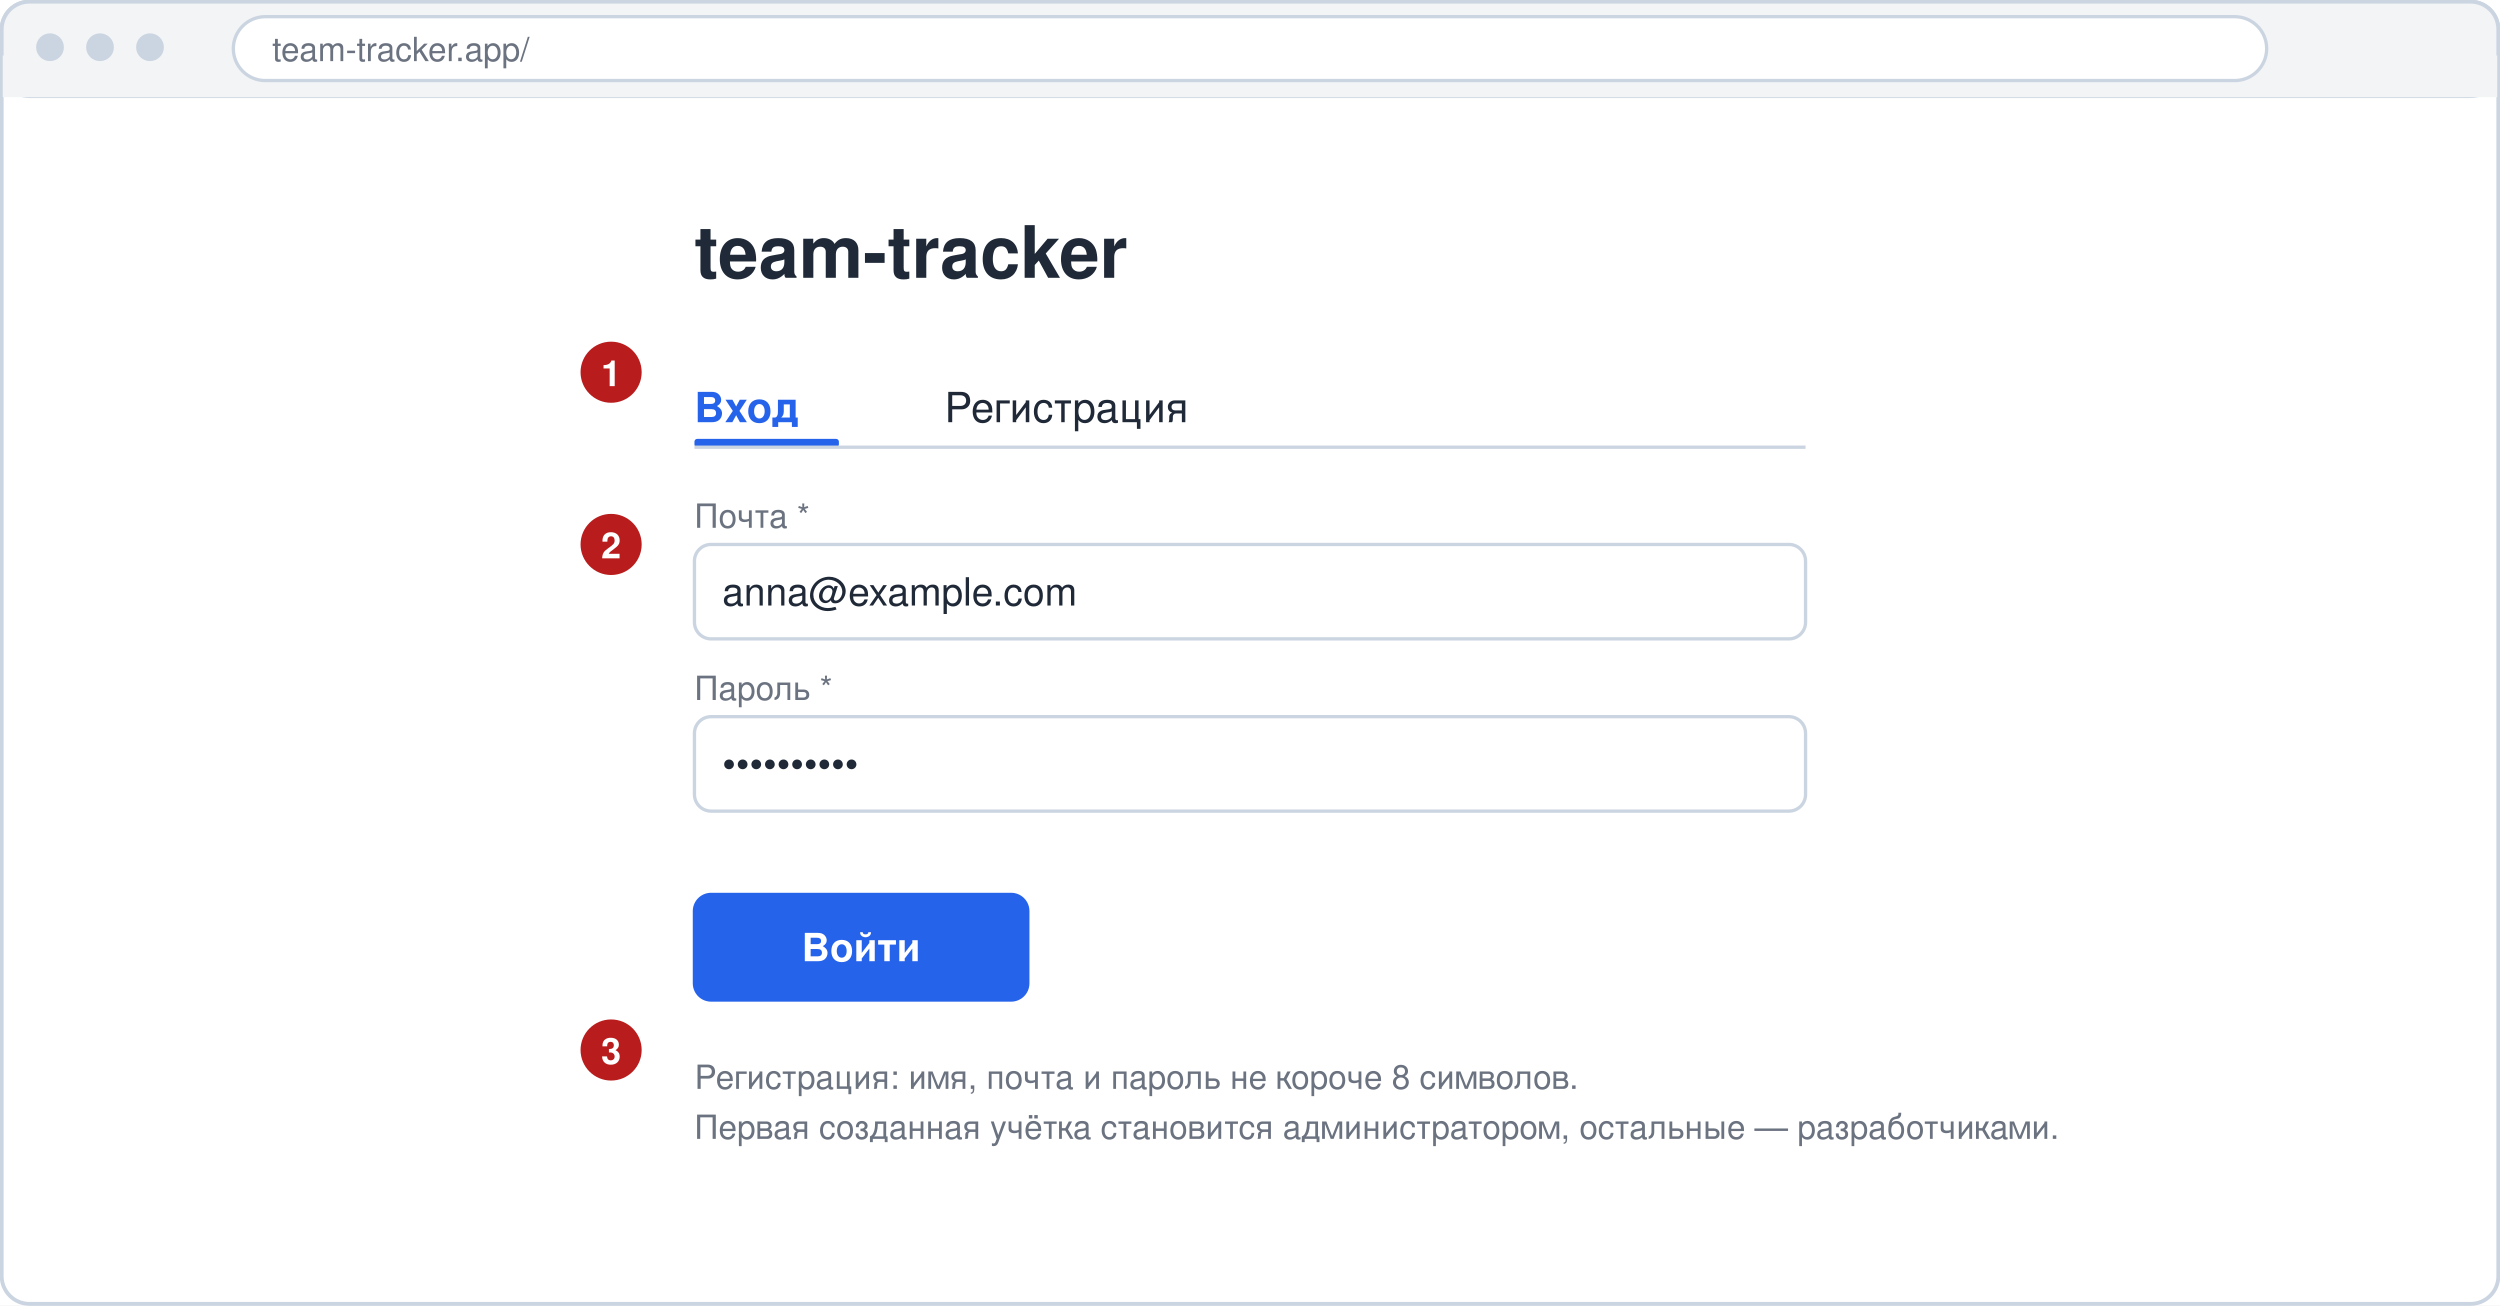
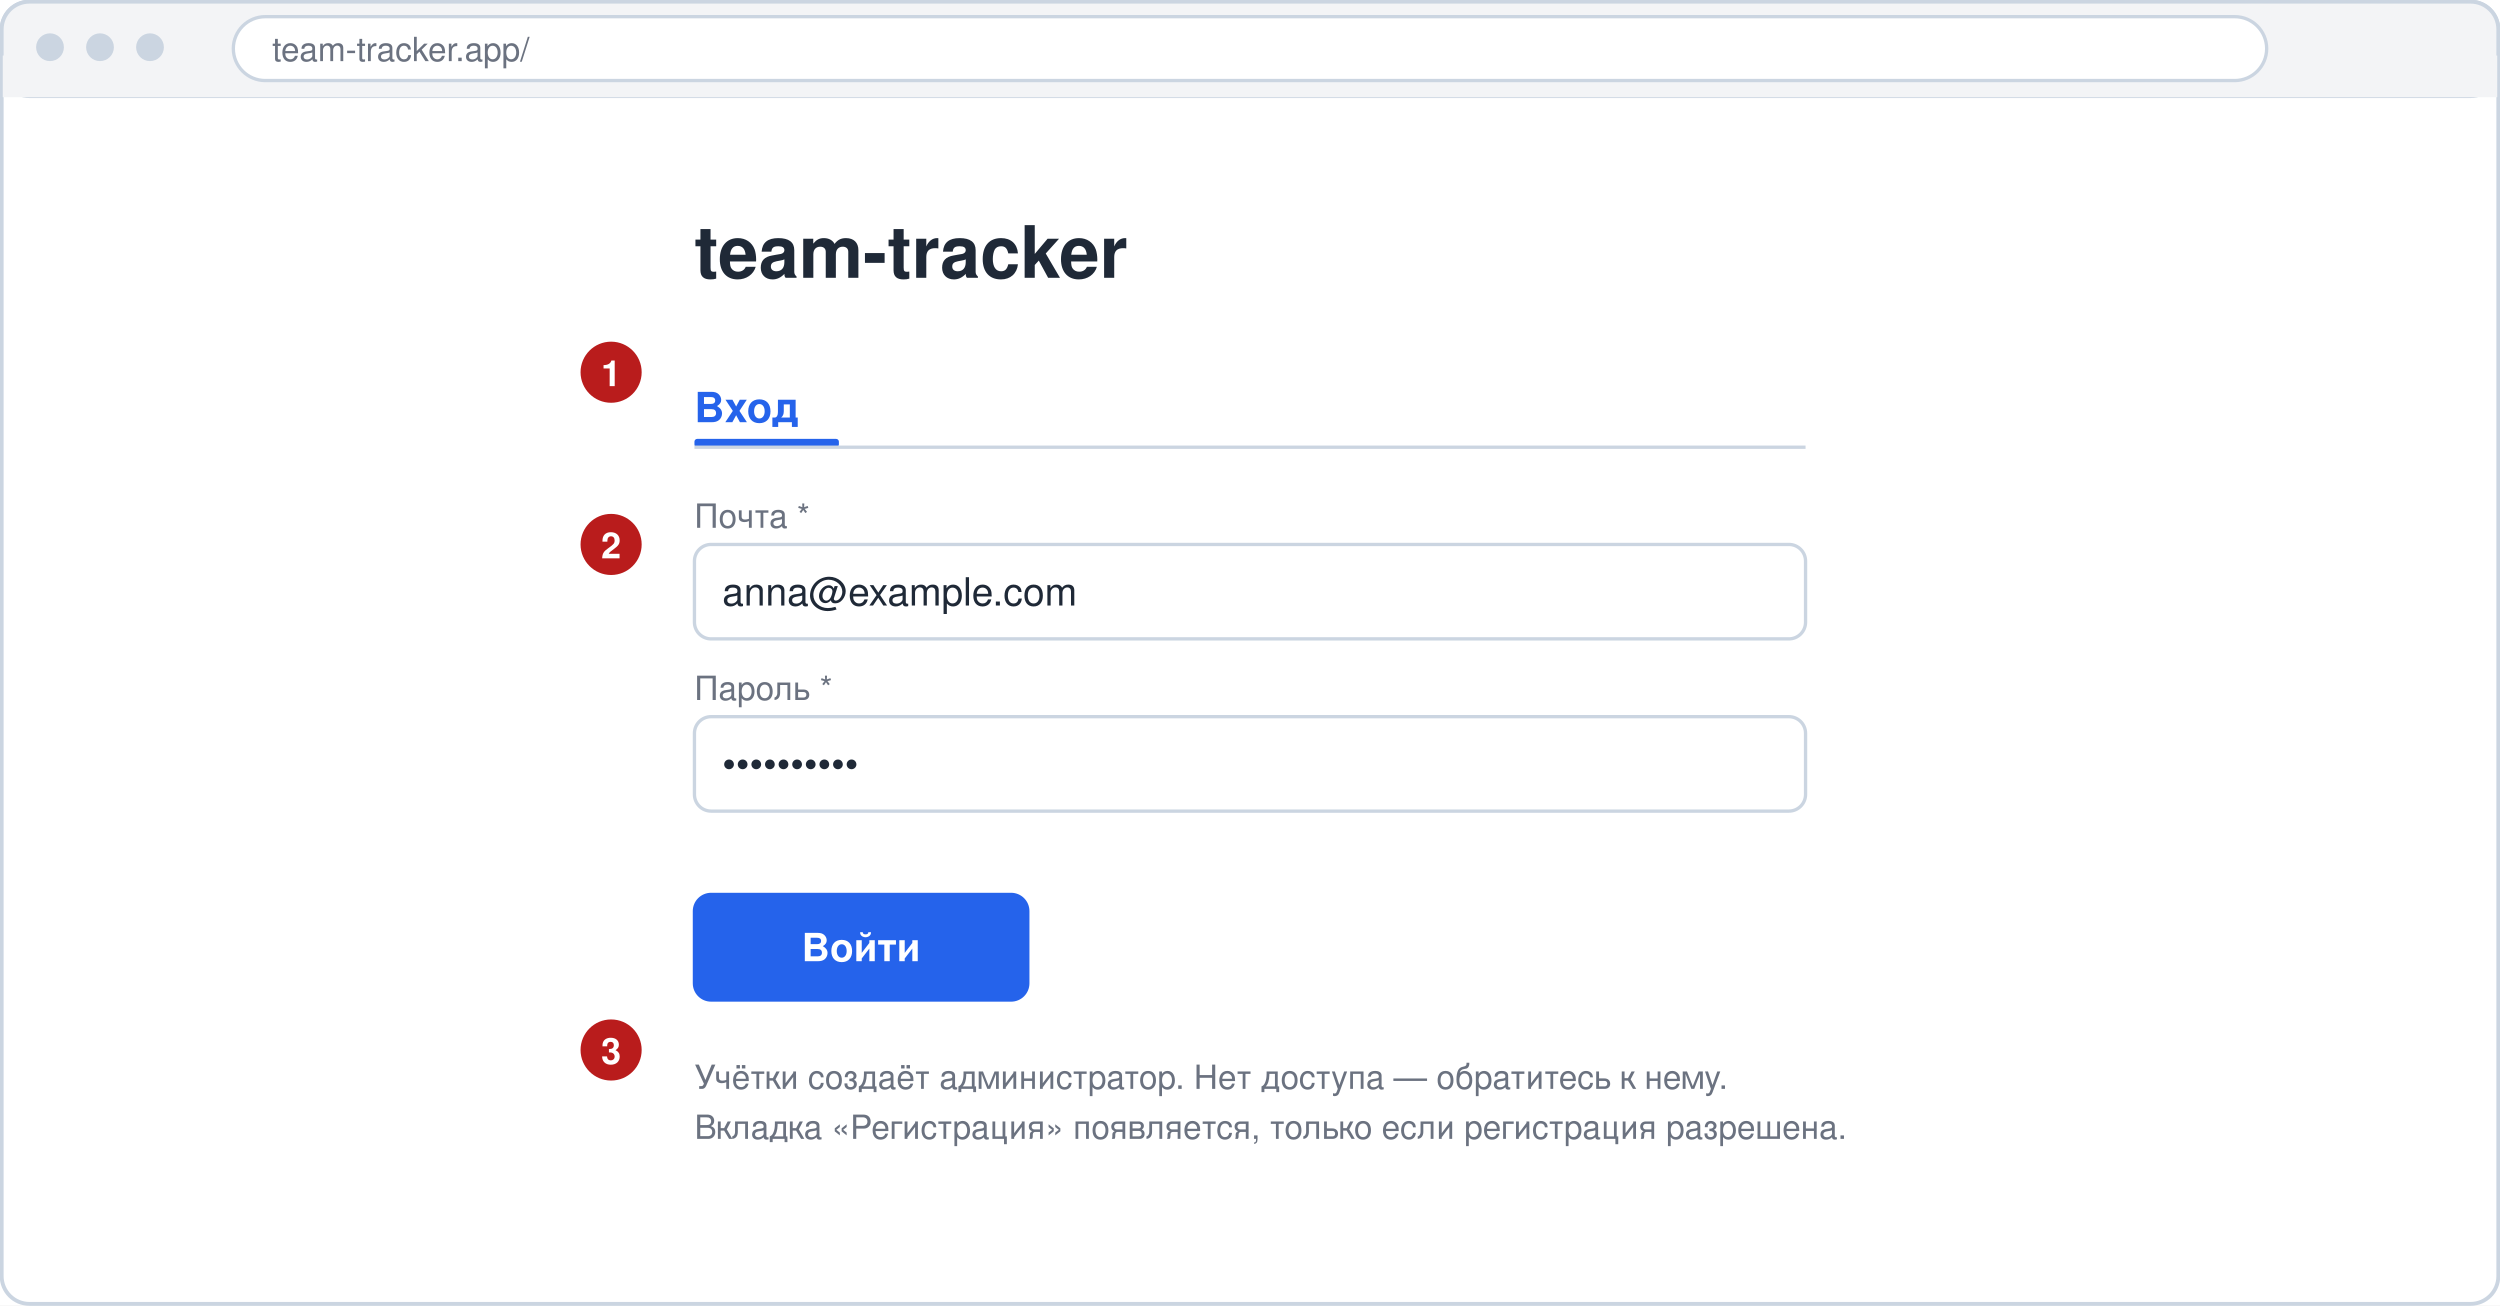
<svg xmlns="http://www.w3.org/2000/svg" width="900" height="470" viewBox="0 0 900 470" font-family="Helvetica, Arial, 'Segoe UI', 'DejaVu Sans', sans-serif" role="img" aria-label="Экран входа">
  <rect width="900" height="470" fill="#ffffff" />
  <rect x="0.6" y="0.6" width="898.8" height="468.8" rx="10" fill="#ffffff" stroke="#cbd5e1" stroke-width="1.4" />
  <rect x="0.6" y="0.6" width="898.8" height="34" rx="10" fill="#f3f4f6" stroke="#cbd5e1" stroke-width="1.4" />
  <rect x="1" y="20" width="898" height="15" rx="0" fill="#f3f4f6" />
  <circle cx="18" cy="17" r="5" fill="#cbd5e1" />
  <circle cx="36" cy="17" r="5" fill="#cbd5e1" />
  <circle cx="54" cy="17" r="5" fill="#cbd5e1" />
  <rect x="84" y="6" width="732" height="23" rx="11.5" fill="#ffffff" stroke="#cbd5e1" stroke-width="1.2" />
  <text x="98" y="22" text-anchor="start" font-size="12" fill="#6b7280">team-tracker.app/</text>
  <text x="250" y="100" text-anchor="start" font-size="26" font-weight="bold" fill="#1f2937">team-tracker</text>
  <text x="250" y="152" text-anchor="start" font-size="15" font-weight="bold" fill="#2563eb">Вход</text>
  <rect x="250" y="158" width="52" height="3" rx="1" fill="#2563eb" />
-   <text x="340" y="152" text-anchor="start" font-size="15" fill="#1f2937">Регистрация</text>
  <line x1="250" y1="161" x2="650" y2="161" stroke="#cbd5e1" stroke-width="1.2" />
  <circle cx="220" cy="134" r="11" fill="#b91c1c" />
  <text x="220" y="139" text-anchor="middle" font-size="13" font-weight="bold" fill="#ffffff">1</text>
  <text x="250" y="190" text-anchor="start" font-size="12" fill="#6b7280">Почта *</text>
  <rect x="250" y="196" width="400" height="34" rx="6" fill="#ffffff" stroke="#cbd5e1" stroke-width="1.2" />
  <text x="260" y="218" text-anchor="start" font-size="14" fill="#1f2937">anna@example.com</text>
  <text x="250" y="252" text-anchor="start" font-size="12" fill="#6b7280">Пароль *</text>
  <rect x="250" y="258" width="400" height="34" rx="6" fill="#ffffff" stroke="#cbd5e1" stroke-width="1.2" />
  <text x="260" y="280" text-anchor="start" font-size="14" fill="#1f2937">••••••••••</text>
  <circle cx="220" cy="196" r="11" fill="#b91c1c" />
  <text x="220" y="201" text-anchor="middle" font-size="13" font-weight="bold" fill="#ffffff">2</text>
  <rect x="250" y="322" width="120" height="38" rx="6" fill="#2563eb" stroke="#2563eb" stroke-width="1.2" />
  <text x="310.0" y="346.04" text-anchor="middle" font-size="14" font-weight="bold" fill="#ffffff">Войти</text>
-   <text x="250" y="392" text-anchor="start" font-size="12" fill="#6b7280">Регистрация: имя, почта и пароль не короче 8 символов.</text>
-   <text x="250" y="410" text-anchor="start" font-size="12" fill="#6b7280">Первая созданная учётка становится администратором, остальные — разработчиками.</text>
+   <text x="250" y="392" text-anchor="start" font-size="12" fill="#6b7280">Учётки создаёт администратор. Нет доступа — обратитесь к нему.</text>
+   <text x="250" y="410" text-anchor="start" font-size="12" fill="#6b7280">Вкладка «Регистрация» появляется, только если регистрация разрешена.</text>
  <circle cx="220" cy="378" r="11" fill="#b91c1c" />
  <text x="220" y="383" text-anchor="middle" font-size="13" font-weight="bold" fill="#ffffff">3</text>
</svg>
